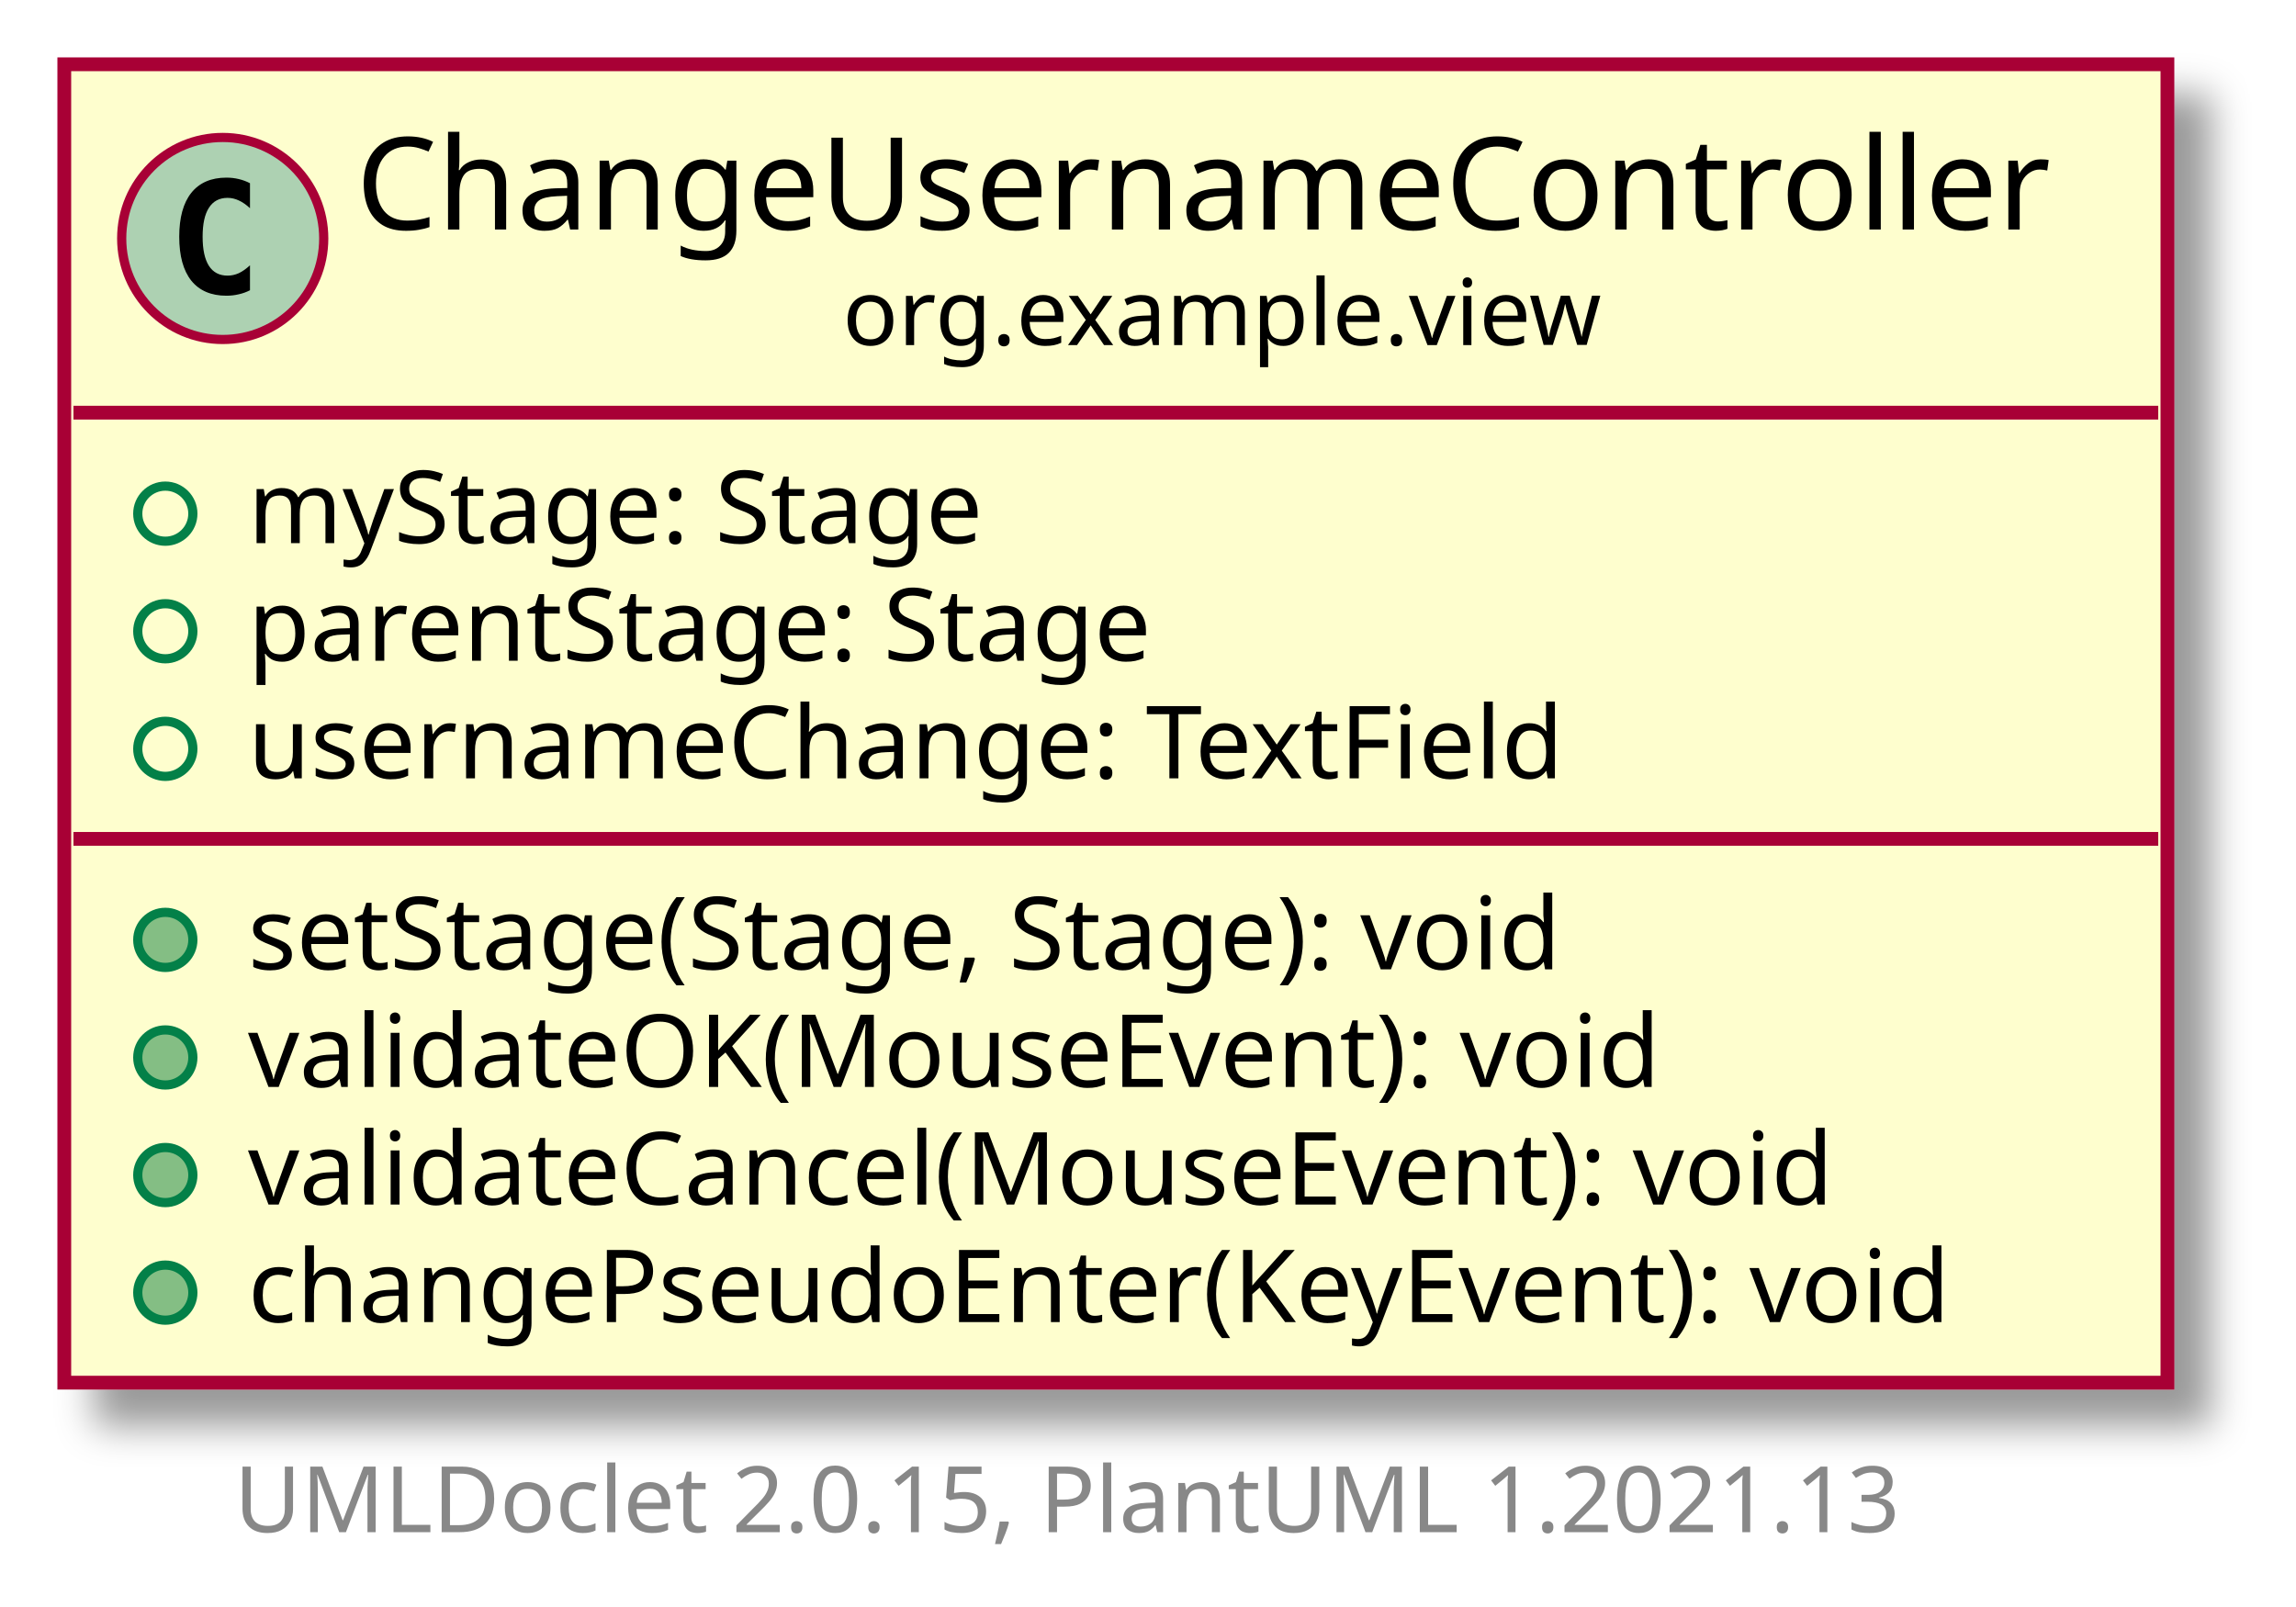
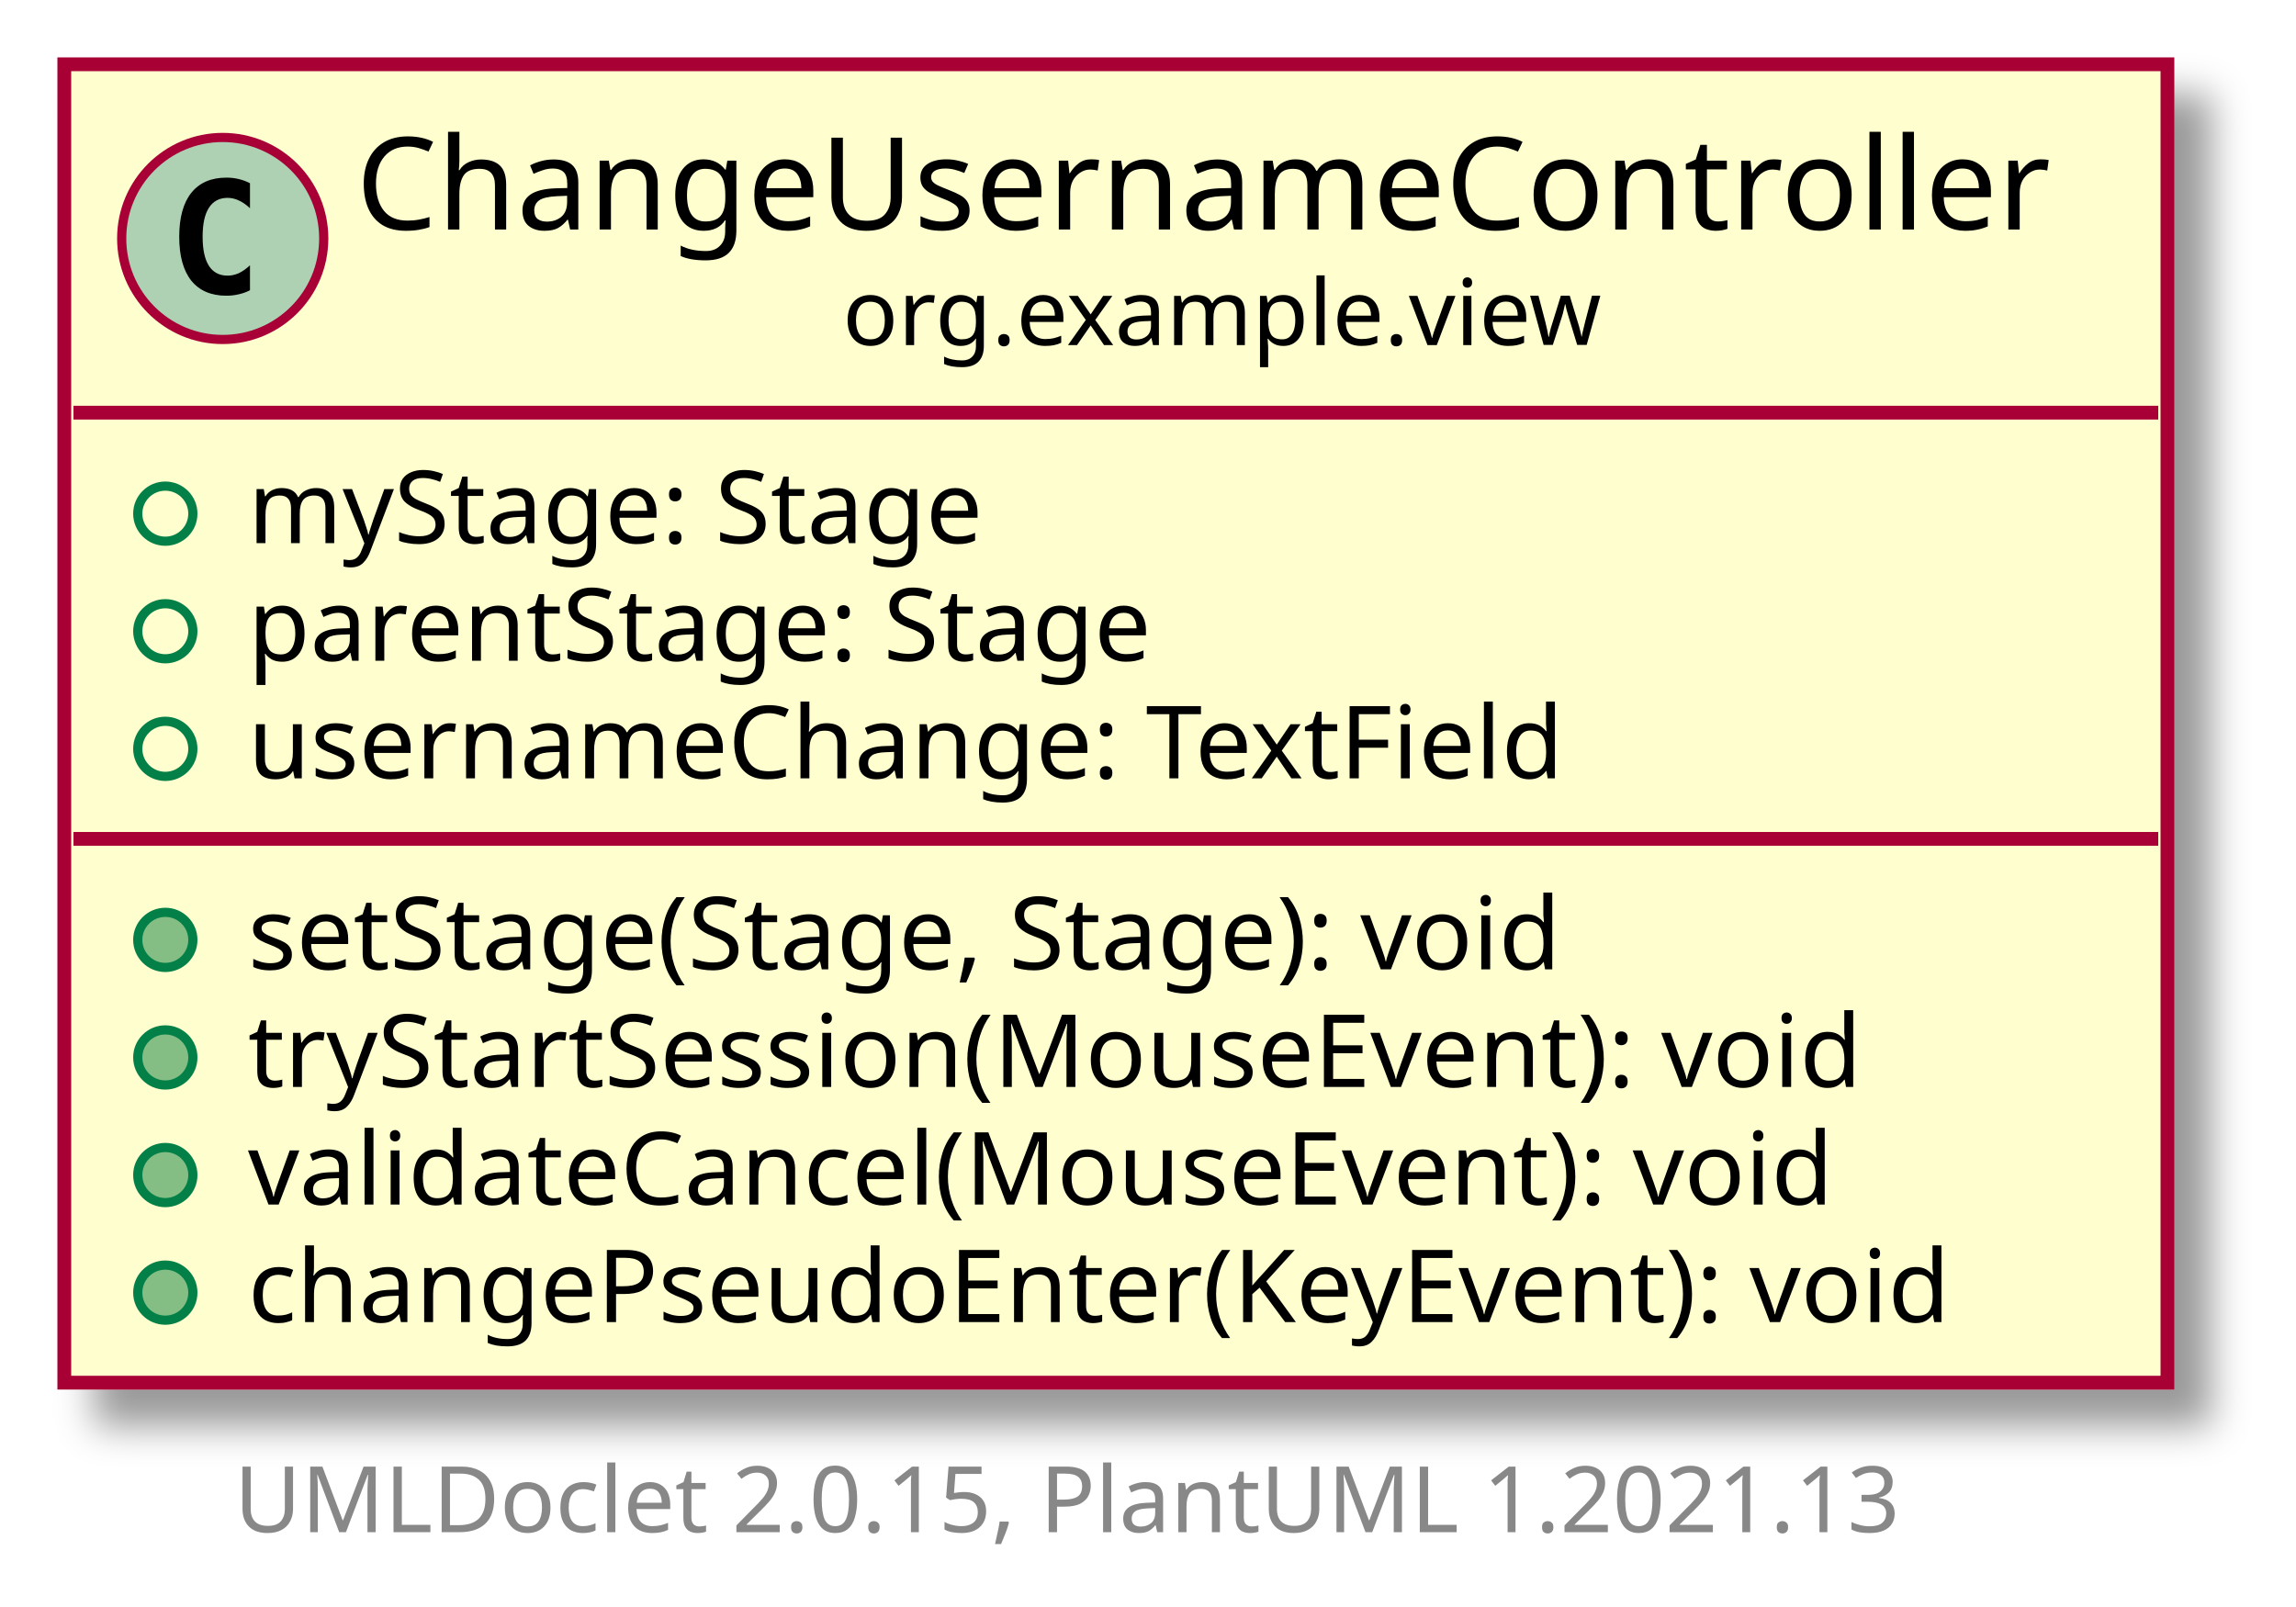
<svg xmlns="http://www.w3.org/2000/svg" xmlns:xlink="http://www.w3.org/1999/xlink" contentScriptType="application/ecmascript" contentStyleType="text/css" height="175px" preserveAspectRatio="none" style="width:250px;height:175px;background:#FFFFFF;" version="1.1" viewBox="0 0 250 175" width="250px" zoomAndPan="magnify">
  <defs>
-     <filter height="300%" id="f8npm3ilf24c0" width="300%" x="-1" y="-1">
+     <filter height="300%" id="fvb6l7krqnmpl" width="300%" x="-1" y="-1">
      <feGaussianBlur result="blurOut" stdDeviation="2.0" />
      <feColorMatrix in="blurOut" result="blurOut2" type="matrix" values="0 0 0 0 0 0 0 0 0 0 0 0 0 0 0 0 0 0 .4 0" />
      <feOffset dx="4.0" dy="4.0" in="blurOut2" result="blurOut3" />
      <feBlend in="SourceGraphic" in2="blurOut3" mode="normal" />
    </filter>
  </defs>
  <g>
    <a href="ChangeUsernameController.html" target="_top" title="ChangeUsernameController.html" xlink:actuate="onRequest" xlink:href="ChangeUsernameController.html" xlink:show="new" xlink:title="ChangeUsernameController.html" xlink:type="simple">
-       <rect codeLine="5" fill="#FEFECE" filter="url(#f8npm3ilf24c0)" height="143.57" id="org.example.view.ChangeUsernameController" style="stroke:#A80036;stroke-width:1.5;" width="229" x="7" y="7" />
+       <rect codeLine="5" fill="#FEFECE" filter="url(#fvb6l7krqnmpl)" height="143.57" id="org.example.view.ChangeUsernameController" style="stroke:#A80036;stroke-width:1.5;" width="229" x="7" y="7" />
      <ellipse cx="24.25" cy="25.969" fill="#ADD1B2" rx="11" ry="11" style="stroke:#A80036;stroke-width:1.0;" />
      <path d="M27.219,31.609 Q26.641,31.906 26,32.047 Q25.359,32.203 24.656,32.203 Q22.156,32.203 20.828,30.562 Q19.516,28.906 19.516,25.781 Q19.516,22.656 20.828,21 Q22.156,19.344 24.656,19.344 Q25.359,19.344 26,19.5 Q26.656,19.656 27.219,19.953 L27.219,22.672 Q26.594,22.094 26,21.828 Q25.406,21.547 24.781,21.547 Q23.438,21.547 22.75,22.625 Q22.062,23.688 22.062,25.781 Q22.062,27.875 22.75,28.953 Q23.438,30.016 24.781,30.016 Q25.406,30.016 26,29.75 Q26.594,29.469 27.219,28.891 L27.219,31.609 Z " fill="#000000" />
      <text fill="#000000" font-family="sans-serif" font-size="14" lengthAdjust="spacing" textLength="192" x="38.75" y="24.995">ChangeUsernameController</text>
      <text fill="#000000" font-family="sans-serif" font-size="10" lengthAdjust="spacing" textLength="86" x="91.75" y="37.579">org.example.view</text>
      <line style="stroke:#A80036;stroke-width:1.5;" x1="8" x2="235" y1="44.938" y2="44.938" />
      <ellipse cx="18" cy="55.938" rx="3" ry="3" style="stroke:#038048;stroke-width:1.0;fill:none;" />
      <text fill="#000000" font-family="sans-serif" font-size="11" lengthAdjust="spacing" textLength="91" x="27" y="59.148">myStage: Stage</text>
      <ellipse cx="18" cy="68.742" rx="3" ry="3" style="stroke:#038048;stroke-width:1.0;fill:none;" />
      <text fill="#000000" font-family="sans-serif" font-size="11" lengthAdjust="spacing" textLength="111" x="27" y="71.953">parentStage: Stage</text>
      <ellipse cx="18" cy="81.547" rx="3" ry="3" style="stroke:#038048;stroke-width:1.0;fill:none;" />
      <text fill="#000000" font-family="sans-serif" font-size="11" lengthAdjust="spacing" textLength="159" x="27" y="84.757">usernameChange: TextField</text>
      <line style="stroke:#A80036;stroke-width:1.5;" x1="8" x2="235" y1="91.352" y2="91.352" />
      <ellipse cx="18" cy="102.352" fill="#84BE84" rx="3" ry="3" style="stroke:#038048;stroke-width:1.0;" />
      <text fill="#000000" font-family="sans-serif" font-size="11" lengthAdjust="spacing" textLength="164" x="27" y="105.562">setStage(Stage, Stage): void</text>
      <ellipse cx="18" cy="115.156" fill="#84BE84" rx="3" ry="3" style="stroke:#038048;stroke-width:1.0;" />
-       <text fill="#000000" font-family="sans-serif" font-size="11" lengthAdjust="spacing" textLength="167" x="27" y="118.367">validateOK(MouseEvent): void</text>
+       <text fill="#000000" font-family="sans-serif" font-size="11" lengthAdjust="spacing" textLength="196" x="27" y="118.367">tryStartSession(MouseEvent): void</text>
      <ellipse cx="18" cy="127.961" fill="#84BE84" rx="3" ry="3" style="stroke:#038048;stroke-width:1.0;" />
      <text fill="#000000" font-family="sans-serif" font-size="11" lengthAdjust="spacing" textLength="189" x="27" y="131.171">validateCancel(MouseEvent): void</text>
      <ellipse cx="18" cy="140.766" fill="#84BE84" rx="3" ry="3" style="stroke:#038048;stroke-width:1.0;" />
      <text fill="#000000" font-family="sans-serif" font-size="11" lengthAdjust="spacing" textLength="203" x="27" y="143.976">changePseudoEnter(KeyEvent): void</text>
    </a>
    <text fill="#888888" font-family="sans-serif" font-size="10" lengthAdjust="spacing" textLength="192" x="25.5" y="166.852">UMLDoclet 2.0.15, PlantUML 1.2021.13</text>
  </g>
</svg>
